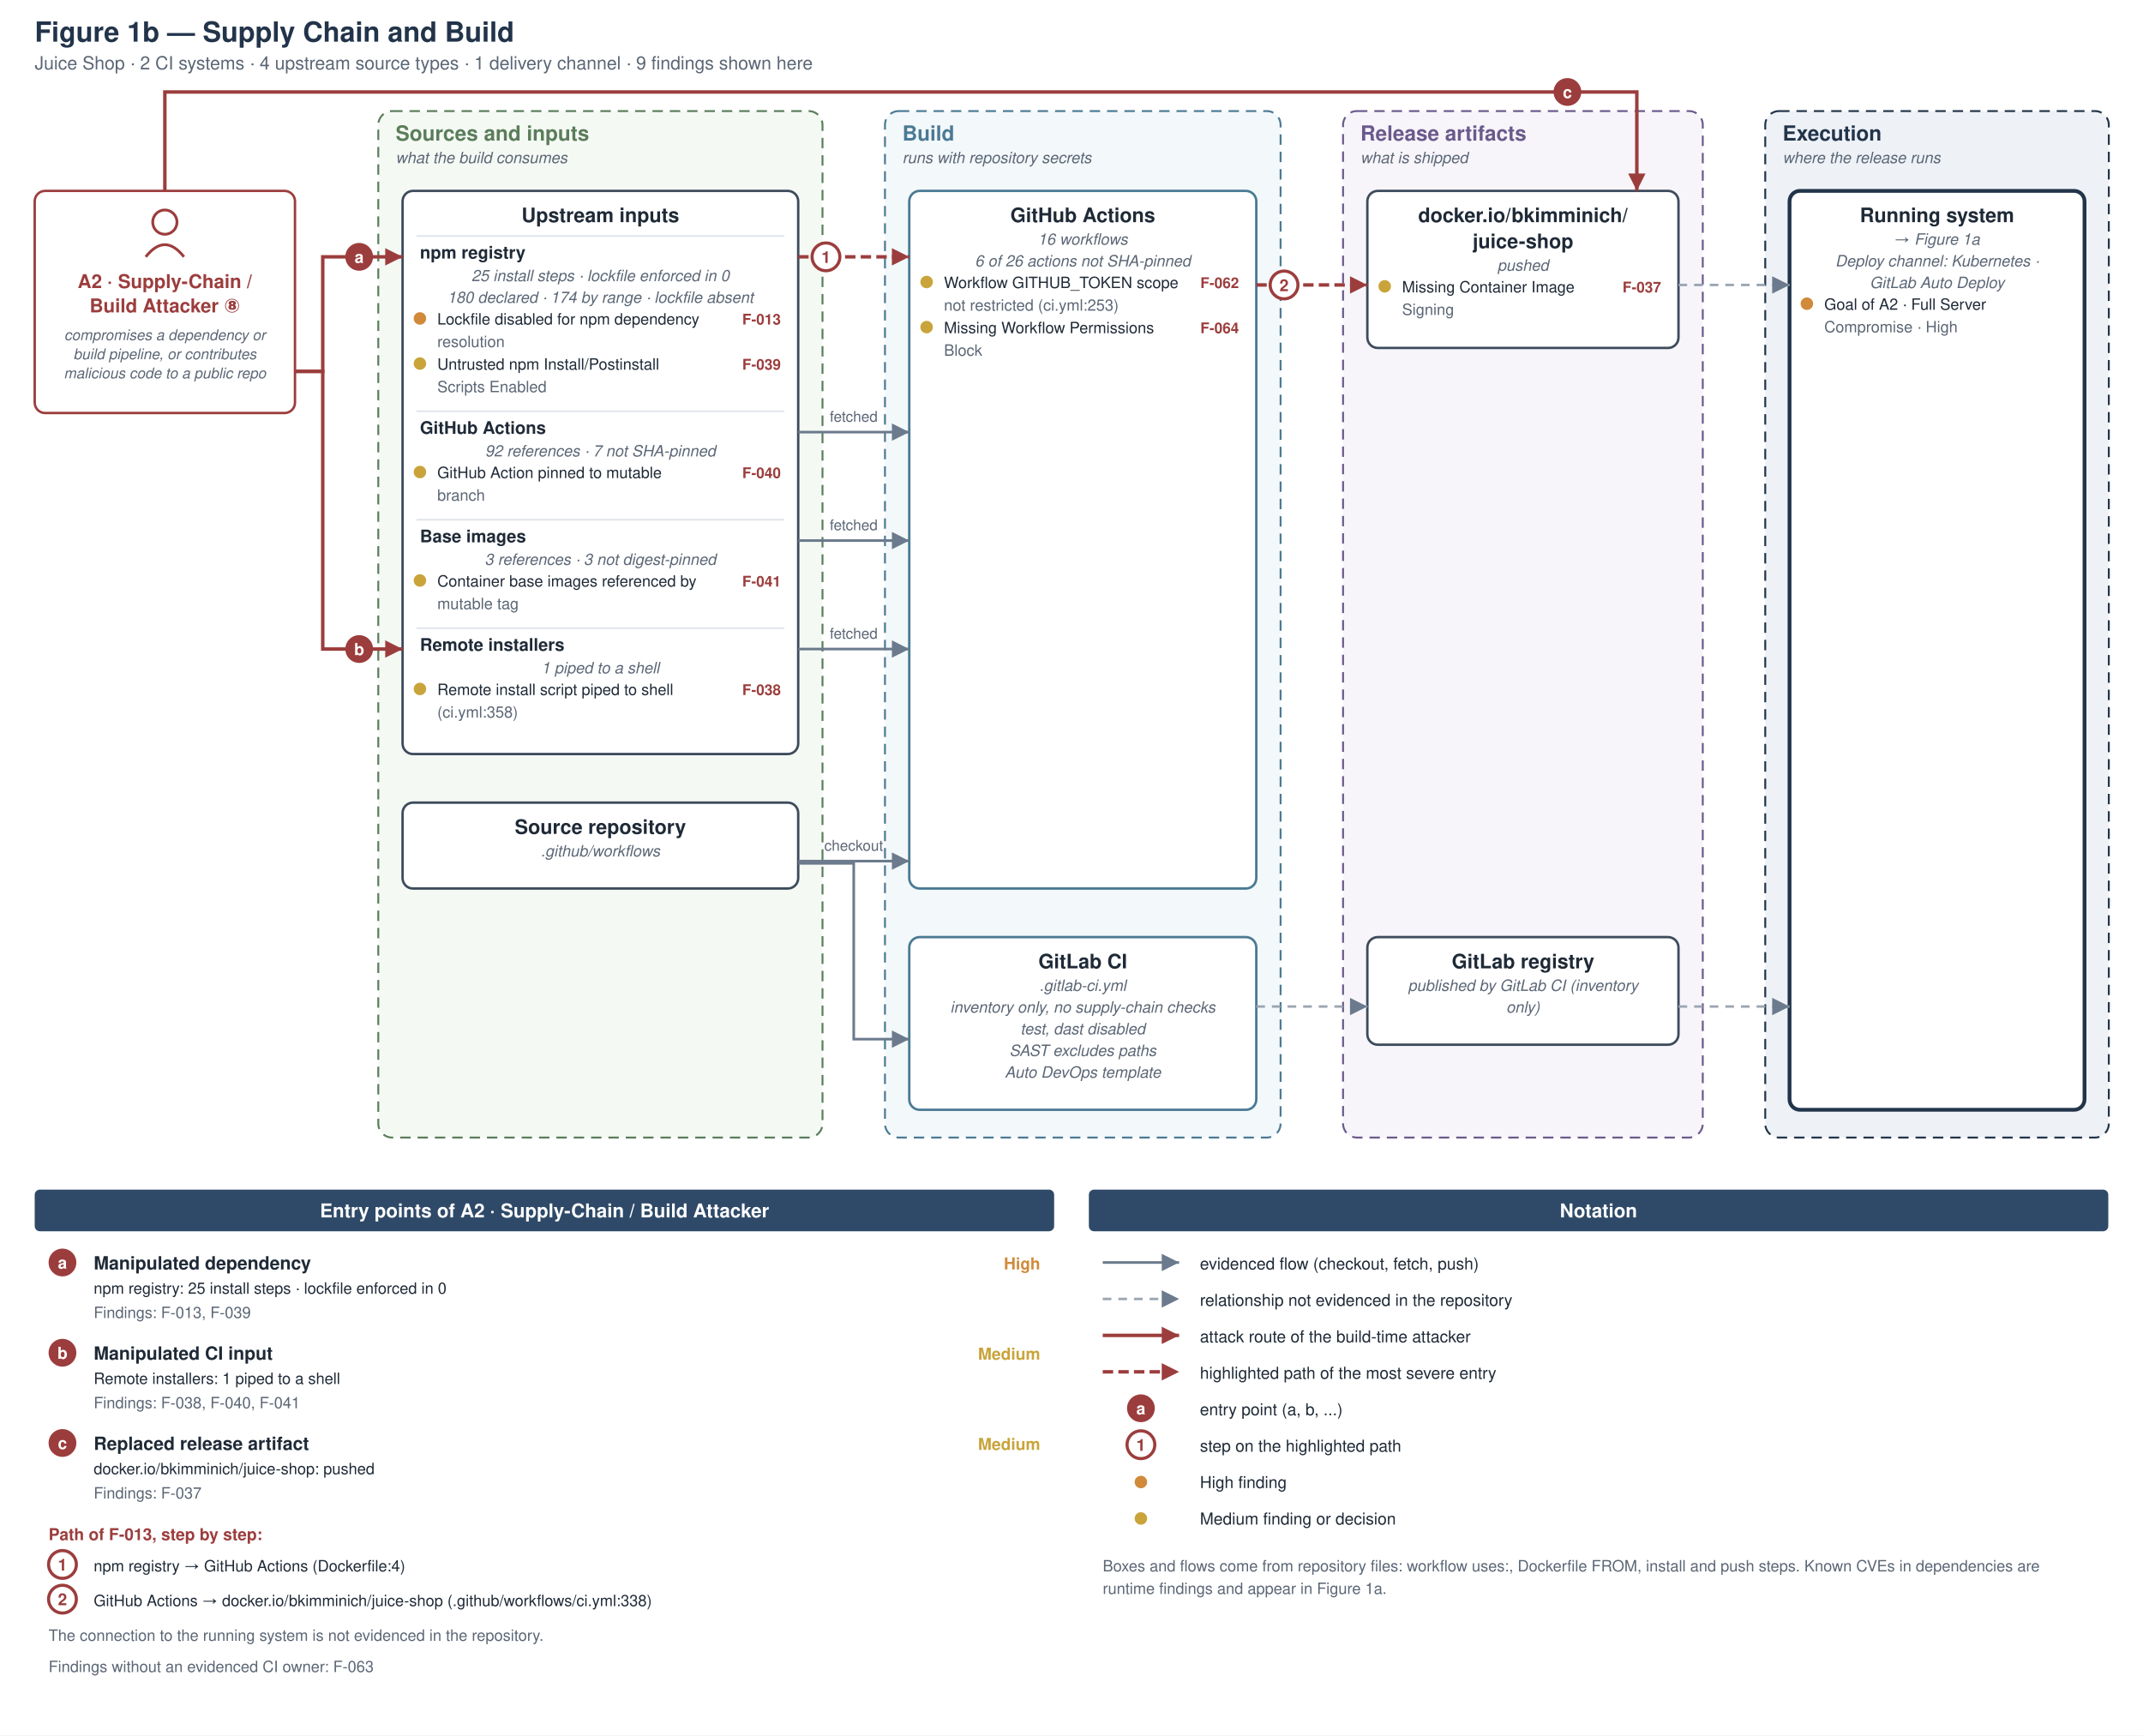
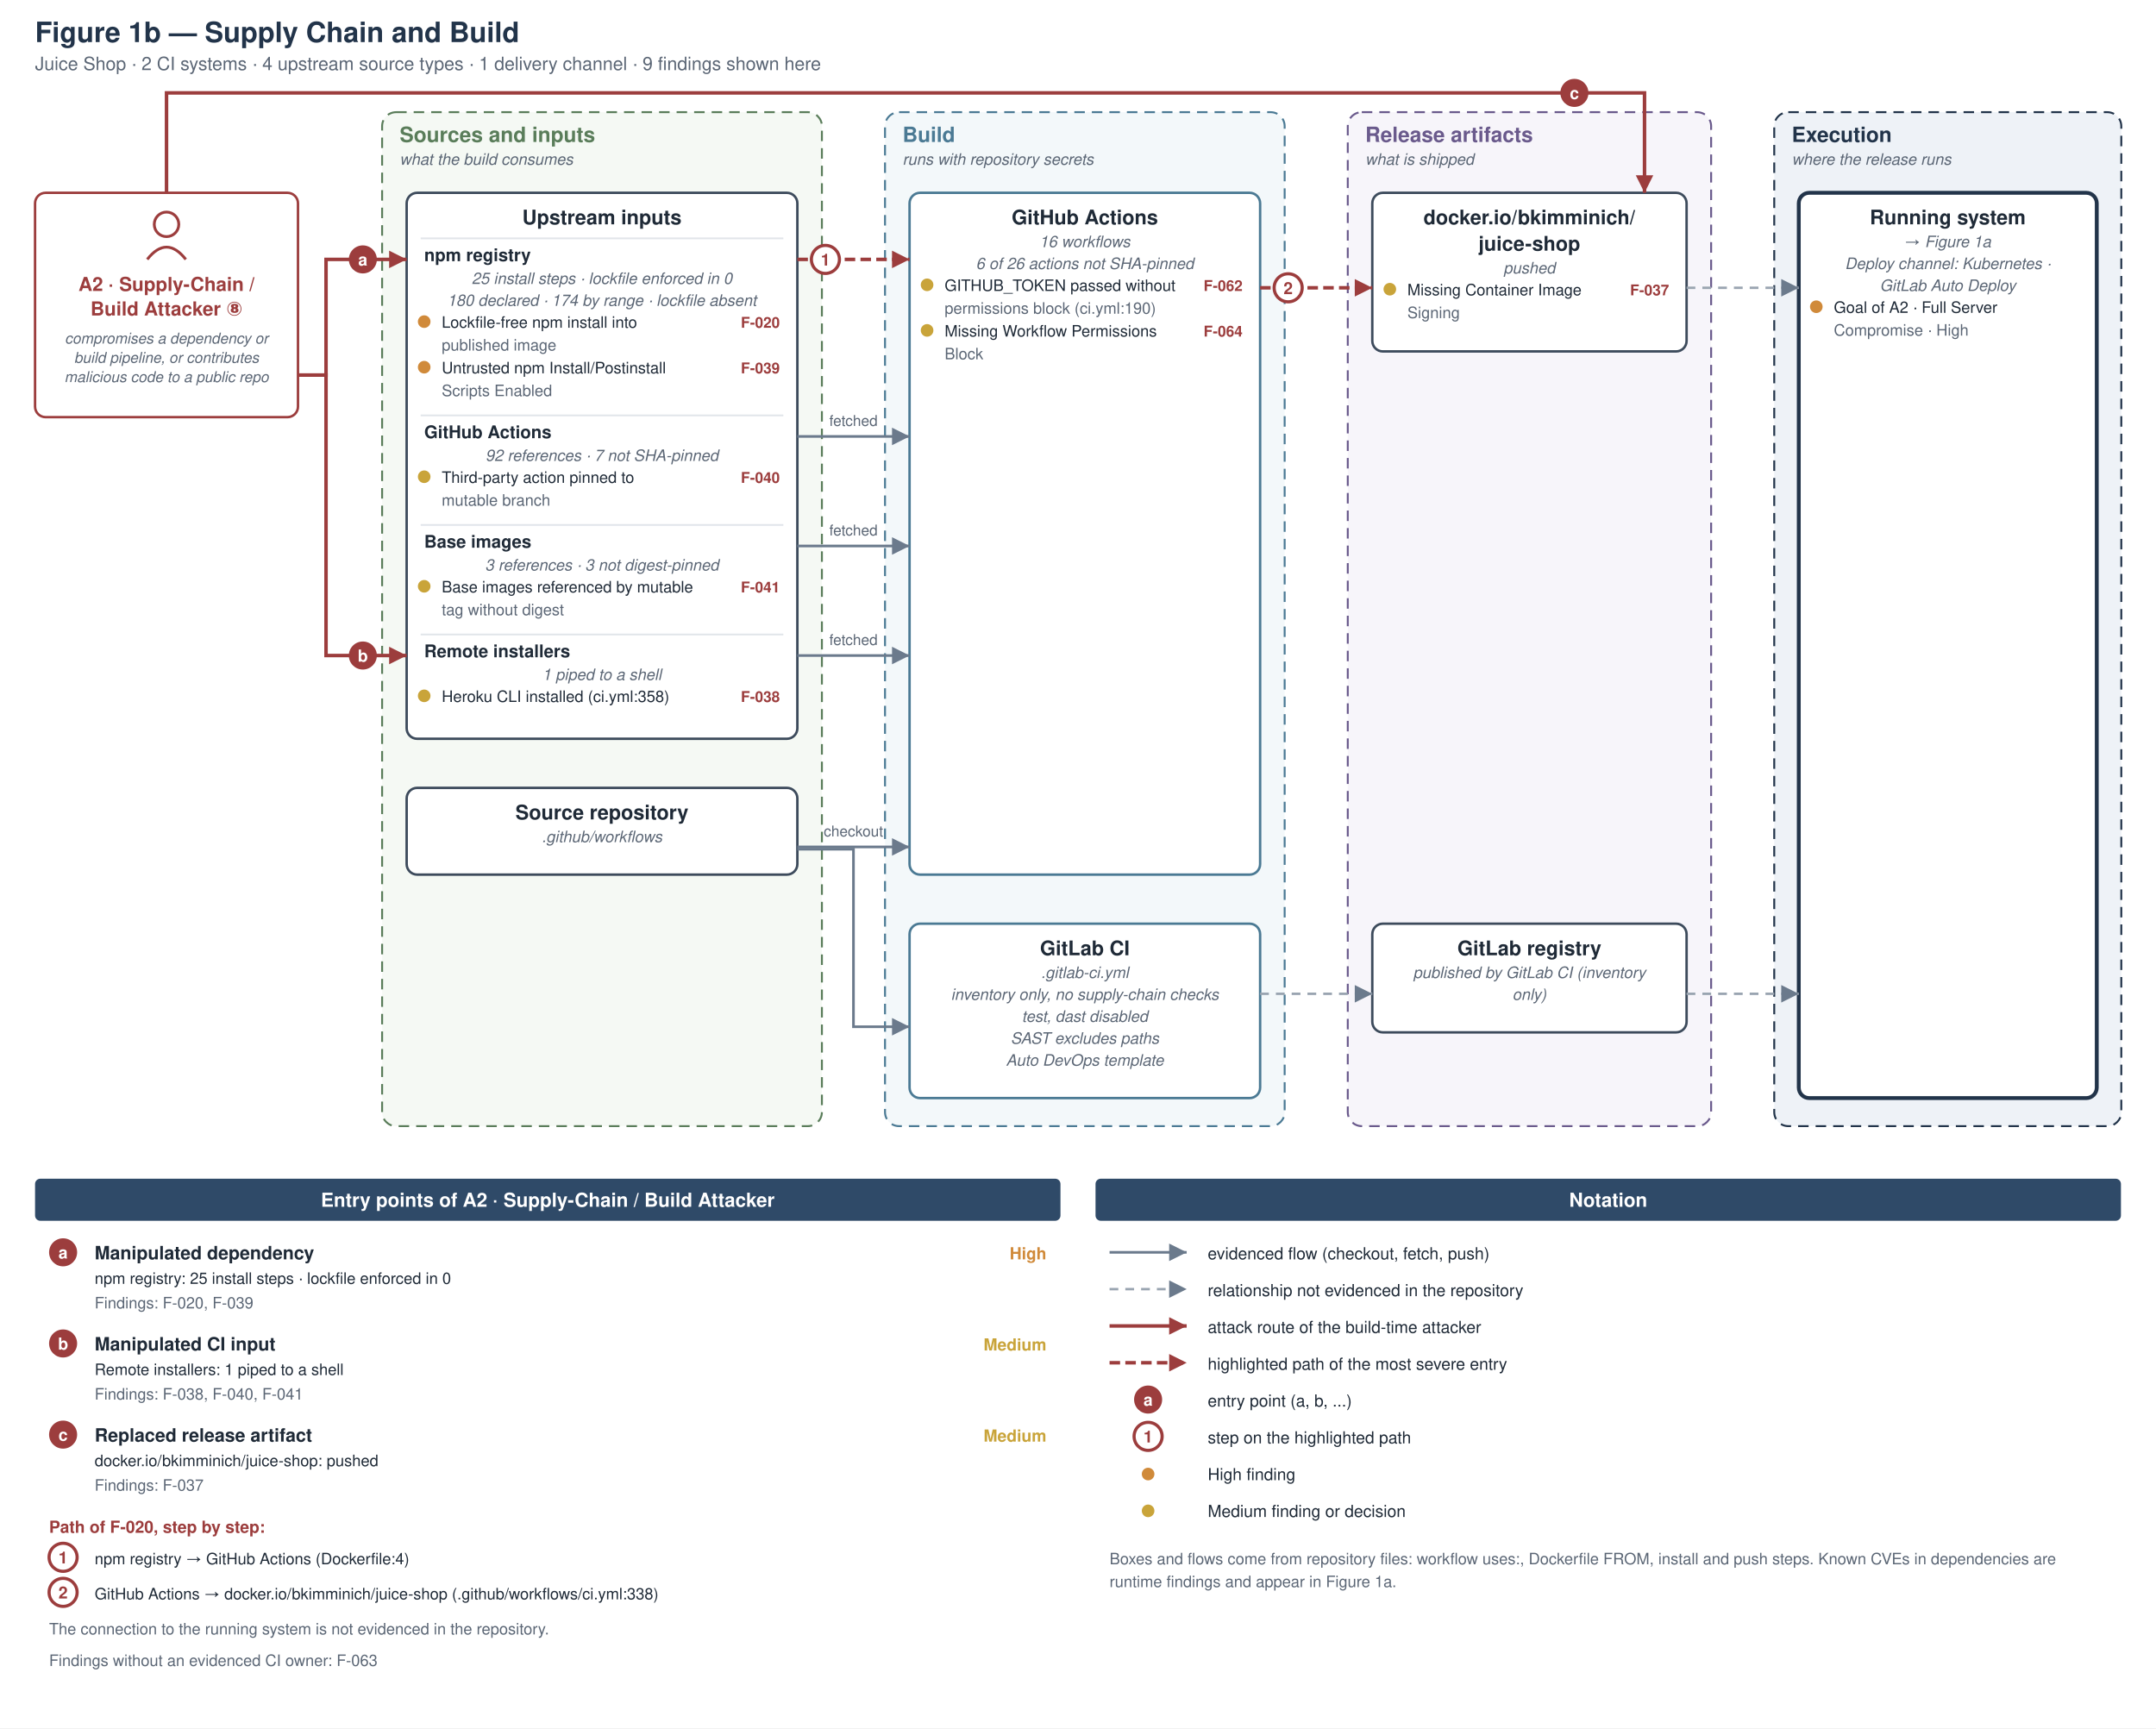
- <svg xmlns="http://www.w3.org/2000/svg" width="1235" height="1000" viewBox="0 0 1235 1000" font-family="Helvetica, Arial, sans-serif">
-   <rect width="1235" height="1000" fill="#ffffff" />
+ <svg xmlns="http://www.w3.org/2000/svg" width="1230" height="986" viewBox="0 0 1230 986" font-family="Helvetica, Arial, sans-serif">
+   <rect width="1230" height="986" fill="#ffffff" />
  <defs>
    <marker id="m-flow" viewBox="0 0 10 10" refX="10" refY="5" markerWidth="10" markerHeight="10" markerUnits="userSpaceOnUse" orient="auto">
      <path d="M0 0 L10 5 L0 10 z" fill="#6b7a8c" />
    </marker>
    <marker id="m-attack" viewBox="0 0 10 10" refX="10" refY="5" markerWidth="10" markerHeight="10" markerUnits="userSpaceOnUse" orient="auto">
      <path d="M0 0 L10 5 L0 10 z" fill="#9c3d3d" />
    </marker>
  </defs>
  <text x="20.0" y="24.0" font-size="16" font-weight="bold" fill="#22344a" text-anchor="start">Figure 1b — Supply Chain and Build</text>
  <text x="20.0" y="40.0" font-size="10.5" font-weight="normal" fill="#5b6675" text-anchor="start">Juice Shop · 2 CI systems · 4 upstream source types · 1 delivery channel · 9 findings shown here</text>
-   <rect x="218.0" y="64.0" width="256.0" height="591.5" rx="8" fill="#f5f9f4" stroke="#5a7d5a" stroke-width="1.1" stroke-dasharray="6 4" />
+   <rect x="218.0" y="64.0" width="250.9" height="578.5" rx="8" fill="#f5f9f4" stroke="#5a7d5a" stroke-width="1.1" stroke-dasharray="6 4" />
  <text x="228.0" y="81.0" font-size="12" font-weight="bold" fill="#5a7d5a" text-anchor="start">Sources and inputs</text>
  <text x="228.0" y="94.0" font-size="9" font-weight="normal" fill="#5b6675" text-anchor="start" font-style="italic">what the build consumes</text>
-   <rect x="510.0" y="64.0" width="228.0" height="591.5" rx="8" fill="#f3f8fa" stroke="#4b7a94" stroke-width="1.1" stroke-dasharray="6 4" />
-   <text x="520.0" y="81.0" font-size="12" font-weight="bold" fill="#4b7a94" text-anchor="start">Build</text>
-   <text x="520.0" y="94.0" font-size="9" font-weight="normal" fill="#5b6675" text-anchor="start" font-style="italic">runs with repository secrets</text>
-   <rect x="774.0" y="64.0" width="207.3" height="591.5" rx="8" fill="#f7f5fa" stroke="#6a5a8c" stroke-width="1.1" stroke-dasharray="6 4" />
-   <text x="784.0" y="81.0" font-size="12" font-weight="bold" fill="#6a5a8c" text-anchor="start">Release artifacts</text>
-   <text x="784.0" y="94.0" font-size="9" font-weight="normal" fill="#5b6675" text-anchor="start" font-style="italic">what is shipped</text>
-   <rect x="1017.3" y="64.0" width="198.0" height="591.5" rx="8" fill="#eef2f7" stroke="#22344a" stroke-width="1.1" stroke-dasharray="6 4" />
-   <text x="1027.3" y="81.0" font-size="12" font-weight="bold" fill="#22344a" text-anchor="start">Execution</text>
-   <text x="1027.3" y="94.0" font-size="9" font-weight="normal" fill="#5b6675" text-anchor="start" font-style="italic">where the release runs</text>
-   <rect x="232.0" y="110.0" width="228.0" height="324.5" rx="6" fill="#ffffff" stroke="#3d4b5c" stroke-width="1.4" />
-   <text x="346.0" y="128.0" font-size="11.5" font-weight="bold" fill="#1f2a37" text-anchor="middle">Upstream inputs</text>
-   <line x1="240.0" y1="136.0" x2="452.0" y2="136.0" stroke="#e1e5ea" />
+   <rect x="504.9" y="64.0" width="228.0" height="578.5" rx="8" fill="#f3f8fa" stroke="#4b7a94" stroke-width="1.1" stroke-dasharray="6 4" />
+   <text x="514.9" y="81.0" font-size="12" font-weight="bold" fill="#4b7a94" text-anchor="start">Build</text>
+   <text x="514.9" y="94.0" font-size="9" font-weight="normal" fill="#5b6675" text-anchor="start" font-style="italic">runs with repository secrets</text>
+   <rect x="768.9" y="64.0" width="207.3" height="578.5" rx="8" fill="#f7f5fa" stroke="#6a5a8c" stroke-width="1.1" stroke-dasharray="6 4" />
+   <text x="778.9" y="81.0" font-size="12" font-weight="bold" fill="#6a5a8c" text-anchor="start">Release artifacts</text>
+   <text x="778.9" y="94.0" font-size="9" font-weight="normal" fill="#5b6675" text-anchor="start" font-style="italic">what is shipped</text>
+   <rect x="1012.2" y="64.0" width="198.0" height="578.5" rx="8" fill="#eef2f7" stroke="#22344a" stroke-width="1.1" stroke-dasharray="6 4" />
+   <text x="1022.2" y="81.0" font-size="12" font-weight="bold" fill="#22344a" text-anchor="start">Execution</text>
+   <text x="1022.2" y="94.0" font-size="9" font-weight="normal" fill="#5b6675" text-anchor="start" font-style="italic">where the release runs</text>
+   <rect x="232.0" y="110.0" width="222.9" height="311.5" rx="6" fill="#ffffff" stroke="#3d4b5c" stroke-width="1.4" />
+   <text x="343.4" y="128.0" font-size="11.5" font-weight="bold" fill="#1f2a37" text-anchor="middle">Upstream inputs</text>
+   <line x1="240.0" y1="136.0" x2="446.9" y2="136.0" stroke="#e1e5ea" />
  <text x="242.0" y="149.0" font-size="10" font-weight="bold" fill="#1f2a37" text-anchor="start">npm registry</text>
-   <text x="346.0" y="162.0" font-size="9" font-weight="normal" fill="#5b6675" text-anchor="middle" font-style="italic">25 install steps · lockfile enforced in 0</text>
-   <text x="346.0" y="174.5" font-size="9" font-weight="normal" fill="#5b6675" text-anchor="middle" font-style="italic">180 declared · 174 by range · lockfile absent</text>
+   <text x="343.4" y="162.0" font-size="9" font-weight="normal" fill="#5b6675" text-anchor="middle" font-style="italic">25 install steps · lockfile enforced in 0</text>
+   <text x="343.4" y="174.5" font-size="9" font-weight="normal" fill="#5b6675" text-anchor="middle" font-style="italic">180 declared · 174 by range · lockfile absent</text>
  <circle cx="242.0" cy="183.5" r="3.6" fill="#d08a3a" />
-   <text x="252.0" y="187.0" font-size="9" font-weight="normal" fill="#1f2a37" text-anchor="start">Lockfile disabled for npm dependency</text>
-   <text x="450.0" y="187.0" font-size="8.5" font-weight="bold" fill="#9c3d3d" text-anchor="end">F-013</text>
-   <text x="252.0" y="200.0" font-size="9" font-weight="normal" fill="#5b6675" text-anchor="start">resolution</text>
-   <circle cx="242.0" cy="209.5" r="3.6" fill="#c9a43a" />
+   <text x="252.0" y="187.0" font-size="9" font-weight="normal" fill="#1f2a37" text-anchor="start">Lockfile-free npm install into</text>
+   <text x="444.9" y="187.0" font-size="8.5" font-weight="bold" fill="#9c3d3d" text-anchor="end">F-020</text>
+   <text x="252.0" y="200.0" font-size="9" font-weight="normal" fill="#5b6675" text-anchor="start">published image</text>
+   <circle cx="242.0" cy="209.5" r="3.6" fill="#d08a3a" />
  <text x="252.0" y="213.0" font-size="9" font-weight="normal" fill="#1f2a37" text-anchor="start">Untrusted npm Install/Postinstall</text>
-   <text x="450.0" y="213.0" font-size="8.5" font-weight="bold" fill="#9c3d3d" text-anchor="end">F-039</text>
+   <text x="444.9" y="213.0" font-size="8.5" font-weight="bold" fill="#9c3d3d" text-anchor="end">F-039</text>
  <text x="252.0" y="226.0" font-size="9" font-weight="normal" fill="#5b6675" text-anchor="start">Scripts Enabled</text>
-   <line x1="240.0" y1="237.0" x2="452.0" y2="237.0" stroke="#e1e5ea" />
+   <line x1="240.0" y1="237.0" x2="446.9" y2="237.0" stroke="#e1e5ea" />
  <text x="242.0" y="250.0" font-size="10" font-weight="bold" fill="#1f2a37" text-anchor="start">GitHub Actions</text>
-   <text x="346.0" y="263.0" font-size="9" font-weight="normal" fill="#5b6675" text-anchor="middle" font-style="italic">92 references · 7 not SHA-pinned</text>
+   <text x="343.4" y="263.0" font-size="9" font-weight="normal" fill="#5b6675" text-anchor="middle" font-style="italic">92 references · 7 not SHA-pinned</text>
  <circle cx="242.0" cy="272.0" r="3.6" fill="#c9a43a" />
-   <text x="252.0" y="275.5" font-size="9" font-weight="normal" fill="#1f2a37" text-anchor="start">GitHub Action pinned to mutable</text>
-   <text x="450.0" y="275.5" font-size="8.5" font-weight="bold" fill="#9c3d3d" text-anchor="end">F-040</text>
-   <text x="252.0" y="288.5" font-size="9" font-weight="normal" fill="#5b6675" text-anchor="start">branch</text>
-   <line x1="240.0" y1="299.5" x2="452.0" y2="299.5" stroke="#e1e5ea" />
+   <text x="252.0" y="275.5" font-size="9" font-weight="normal" fill="#1f2a37" text-anchor="start">Third-party action pinned to</text>
+   <text x="444.9" y="275.5" font-size="8.5" font-weight="bold" fill="#9c3d3d" text-anchor="end">F-040</text>
+   <text x="252.0" y="288.5" font-size="9" font-weight="normal" fill="#5b6675" text-anchor="start">mutable branch</text>
+   <line x1="240.0" y1="299.5" x2="446.9" y2="299.5" stroke="#e1e5ea" />
  <text x="242.0" y="312.5" font-size="10" font-weight="bold" fill="#1f2a37" text-anchor="start">Base images</text>
-   <text x="346.0" y="325.5" font-size="9" font-weight="normal" fill="#5b6675" text-anchor="middle" font-style="italic">3 references · 3 not digest-pinned</text>
+   <text x="343.4" y="325.5" font-size="9" font-weight="normal" fill="#5b6675" text-anchor="middle" font-style="italic">3 references · 3 not digest-pinned</text>
  <circle cx="242.0" cy="334.5" r="3.6" fill="#c9a43a" />
-   <text x="252.0" y="338.0" font-size="9" font-weight="normal" fill="#1f2a37" text-anchor="start">Container base images referenced by</text>
-   <text x="450.0" y="338.0" font-size="8.5" font-weight="bold" fill="#9c3d3d" text-anchor="end">F-041</text>
-   <text x="252.0" y="351.0" font-size="9" font-weight="normal" fill="#5b6675" text-anchor="start">mutable tag</text>
-   <line x1="240.0" y1="362.0" x2="452.0" y2="362.0" stroke="#e1e5ea" />
+   <text x="252.0" y="338.0" font-size="9" font-weight="normal" fill="#1f2a37" text-anchor="start">Base images referenced by mutable</text>
+   <text x="444.9" y="338.0" font-size="8.5" font-weight="bold" fill="#9c3d3d" text-anchor="end">F-041</text>
+   <text x="252.0" y="351.0" font-size="9" font-weight="normal" fill="#5b6675" text-anchor="start">tag without digest</text>
+   <line x1="240.0" y1="362.0" x2="446.9" y2="362.0" stroke="#e1e5ea" />
  <text x="242.0" y="375.0" font-size="10" font-weight="bold" fill="#1f2a37" text-anchor="start">Remote installers</text>
-   <text x="346.0" y="388.0" font-size="9" font-weight="normal" fill="#5b6675" text-anchor="middle" font-style="italic">1 piped to a shell</text>
+   <text x="343.4" y="388.0" font-size="9" font-weight="normal" fill="#5b6675" text-anchor="middle" font-style="italic">1 piped to a shell</text>
  <circle cx="242.0" cy="397.0" r="3.6" fill="#c9a43a" />
-   <text x="252.0" y="400.5" font-size="9" font-weight="normal" fill="#1f2a37" text-anchor="start">Remote install script piped to shell</text>
-   <text x="450.0" y="400.5" font-size="8.5" font-weight="bold" fill="#9c3d3d" text-anchor="end">F-038</text>
-   <text x="252.0" y="413.5" font-size="9" font-weight="normal" fill="#5b6675" text-anchor="start">(ci.yml:358)</text>
-   <rect x="232.0" y="462.5" width="228.0" height="49.5" rx="6" fill="#ffffff" stroke="#3d4b5c" stroke-width="1.4" />
-   <text x="346.0" y="480.5" font-size="11.5" font-weight="bold" fill="#1f2a37" text-anchor="middle">Source repository</text>
-   <text x="346.0" y="493.5" font-size="9" font-weight="normal" fill="#5b6675" text-anchor="middle" font-style="italic">.github/workflows</text>
-   <rect x="524.0" y="110.0" width="200.0" height="402.0" rx="6" fill="#ffffff" stroke="#4b7a94" stroke-width="1.4" />
-   <text x="624.0" y="128.0" font-size="11.5" font-weight="bold" fill="#1f2a37" text-anchor="middle">GitHub Actions</text>
-   <text x="624.0" y="141.0" font-size="9" font-weight="normal" fill="#5b6675" text-anchor="middle" font-style="italic">16 workflows</text>
-   <text x="624.0" y="153.5" font-size="9" font-weight="normal" fill="#5b6675" text-anchor="middle" font-style="italic">6 of 26 actions not SHA-pinned</text>
-   <circle cx="534.0" cy="162.5" r="3.6" fill="#c9a43a" />
-   <text x="544.0" y="166.0" font-size="9" font-weight="normal" fill="#1f2a37" text-anchor="start">Workflow GITHUB_TOKEN scope</text>
-   <text x="714.0" y="166.0" font-size="8.5" font-weight="bold" fill="#9c3d3d" text-anchor="end">F-062</text>
-   <text x="544.0" y="179.0" font-size="9" font-weight="normal" fill="#5b6675" text-anchor="start">not restricted (ci.yml:253)</text>
-   <circle cx="534.0" cy="188.5" r="3.6" fill="#c9a43a" />
-   <text x="544.0" y="192.0" font-size="9" font-weight="normal" fill="#1f2a37" text-anchor="start">Missing Workflow Permissions</text>
-   <text x="714.0" y="192.0" font-size="8.5" font-weight="bold" fill="#9c3d3d" text-anchor="end">F-064</text>
-   <text x="544.0" y="205.0" font-size="9" font-weight="normal" fill="#5b6675" text-anchor="start">Block</text>
-   <rect x="524.0" y="540.0" width="200.0" height="99.5" rx="6" fill="#ffffff" stroke="#4b7a94" stroke-width="1.4" />
-   <text x="624.0" y="558.0" font-size="11.5" font-weight="bold" fill="#1f2a37" text-anchor="middle">GitLab CI</text>
-   <text x="624.0" y="571.0" font-size="9" font-weight="normal" fill="#5b6675" text-anchor="middle" font-style="italic">.gitlab-ci.yml</text>
-   <text x="624.0" y="583.5" font-size="9" font-weight="normal" fill="#5b6675" text-anchor="middle" font-style="italic">inventory only, no supply-chain checks</text>
-   <text x="624.0" y="596.0" font-size="9" font-weight="normal" fill="#5b6675" text-anchor="middle" font-style="italic">test, dast disabled</text>
-   <text x="624.0" y="608.5" font-size="9" font-weight="normal" fill="#5b6675" text-anchor="middle" font-style="italic">SAST excludes paths</text>
-   <text x="624.0" y="621.0" font-size="9" font-weight="normal" fill="#5b6675" text-anchor="middle" font-style="italic">Auto DevOps template</text>
-   <rect x="788.0" y="110.0" width="179.3" height="90.5" rx="6" fill="#ffffff" stroke="#3d4b5c" stroke-width="1.4" />
-   <text x="877.7" y="128.0" font-size="11.5" font-weight="bold" fill="#1f2a37" text-anchor="middle">docker.io/bkimminich/</text>
-   <text x="877.7" y="143.0" font-size="11.5" font-weight="bold" fill="#1f2a37" text-anchor="middle">juice-shop</text>
-   <text x="877.7" y="156.0" font-size="9" font-weight="normal" fill="#5b6675" text-anchor="middle" font-style="italic">pushed</text>
-   <circle cx="798.0" cy="165.0" r="3.6" fill="#c9a43a" />
-   <text x="808.0" y="168.5" font-size="9" font-weight="normal" fill="#1f2a37" text-anchor="start">Missing Container Image</text>
-   <text x="957.3" y="168.5" font-size="8.5" font-weight="bold" fill="#9c3d3d" text-anchor="end">F-037</text>
-   <text x="808.0" y="181.5" font-size="9" font-weight="normal" fill="#5b6675" text-anchor="start">Signing</text>
-   <rect x="788.0" y="540.0" width="179.3" height="62.0" rx="6" fill="#ffffff" stroke="#3d4b5c" stroke-width="1.4" />
-   <text x="877.7" y="558.0" font-size="11.5" font-weight="bold" fill="#1f2a37" text-anchor="middle">GitLab registry</text>
-   <text x="877.7" y="571.0" font-size="9" font-weight="normal" fill="#5b6675" text-anchor="middle" font-style="italic">published by GitLab CI (inventory</text>
-   <text x="877.7" y="583.5" font-size="9" font-weight="normal" fill="#5b6675" text-anchor="middle" font-style="italic">only)</text>
-   <rect x="1031.3" y="110.0" width="170.0" height="529.5" rx="6" fill="#ffffff" stroke="#22344a" stroke-width="2.2" />
-   <text x="1116.3" y="128.0" font-size="11.5" font-weight="bold" fill="#1f2a37" text-anchor="middle">Running system</text>
-   <text x="1116.3" y="141.0" font-size="9" font-weight="normal" fill="#5b6675" text-anchor="middle" font-style="italic">→ Figure 1a</text>
-   <text x="1116.3" y="153.5" font-size="9" font-weight="normal" fill="#5b6675" text-anchor="middle" font-style="italic">Deploy channel: Kubernetes ·</text>
-   <text x="1116.3" y="166.0" font-size="9" font-weight="normal" fill="#5b6675" text-anchor="middle" font-style="italic">GitLab Auto Deploy</text>
-   <circle cx="1041.3" cy="175.0" r="3.6" fill="#d08a3a" />
-   <text x="1051.3" y="178.5" font-size="9" font-weight="normal" fill="#1f2a37" text-anchor="start">Goal of A2 · Full Server</text>
-   <text x="1051.3" y="191.5" font-size="9" font-weight="normal" fill="#5b6675" text-anchor="start">Compromise · High</text>
+   <text x="252.0" y="400.5" font-size="9" font-weight="normal" fill="#1f2a37" text-anchor="start">Heroku CLI installed (ci.yml:358)</text>
+   <text x="444.9" y="400.5" font-size="8.5" font-weight="bold" fill="#9c3d3d" text-anchor="end">F-038</text>
+   <rect x="232.0" y="449.5" width="222.9" height="49.5" rx="6" fill="#ffffff" stroke="#3d4b5c" stroke-width="1.4" />
+   <text x="343.4" y="467.5" font-size="11.5" font-weight="bold" fill="#1f2a37" text-anchor="middle">Source repository</text>
+   <text x="343.4" y="480.5" font-size="9" font-weight="normal" fill="#5b6675" text-anchor="middle" font-style="italic">.github/workflows</text>
+   <rect x="518.9" y="110.0" width="200.0" height="389.0" rx="6" fill="#ffffff" stroke="#4b7a94" stroke-width="1.4" />
+   <text x="618.9" y="128.0" font-size="11.5" font-weight="bold" fill="#1f2a37" text-anchor="middle">GitHub Actions</text>
+   <text x="618.9" y="141.0" font-size="9" font-weight="normal" fill="#5b6675" text-anchor="middle" font-style="italic">16 workflows</text>
+   <text x="618.9" y="153.5" font-size="9" font-weight="normal" fill="#5b6675" text-anchor="middle" font-style="italic">6 of 26 actions not SHA-pinned</text>
+   <circle cx="528.9" cy="162.5" r="3.6" fill="#c9a43a" />
+   <text x="538.9" y="166.0" font-size="9" font-weight="normal" fill="#1f2a37" text-anchor="start">GITHUB_TOKEN passed without</text>
+   <text x="708.9" y="166.0" font-size="8.5" font-weight="bold" fill="#9c3d3d" text-anchor="end">F-062</text>
+   <text x="538.9" y="179.0" font-size="9" font-weight="normal" fill="#5b6675" text-anchor="start">permissions block (ci.yml:190)</text>
+   <circle cx="528.9" cy="188.5" r="3.6" fill="#c9a43a" />
+   <text x="538.9" y="192.0" font-size="9" font-weight="normal" fill="#1f2a37" text-anchor="start">Missing Workflow Permissions</text>
+   <text x="708.9" y="192.0" font-size="8.5" font-weight="bold" fill="#9c3d3d" text-anchor="end">F-064</text>
+   <text x="538.9" y="205.0" font-size="9" font-weight="normal" fill="#5b6675" text-anchor="start">Block</text>
+   <rect x="518.9" y="527.0" width="200.0" height="99.5" rx="6" fill="#ffffff" stroke="#4b7a94" stroke-width="1.4" />
+   <text x="618.9" y="545.0" font-size="11.5" font-weight="bold" fill="#1f2a37" text-anchor="middle">GitLab CI</text>
+   <text x="618.9" y="558.0" font-size="9" font-weight="normal" fill="#5b6675" text-anchor="middle" font-style="italic">.gitlab-ci.yml</text>
+   <text x="618.9" y="570.5" font-size="9" font-weight="normal" fill="#5b6675" text-anchor="middle" font-style="italic">inventory only, no supply-chain checks</text>
+   <text x="618.9" y="583.0" font-size="9" font-weight="normal" fill="#5b6675" text-anchor="middle" font-style="italic">test, dast disabled</text>
+   <text x="618.9" y="595.5" font-size="9" font-weight="normal" fill="#5b6675" text-anchor="middle" font-style="italic">SAST excludes paths</text>
+   <text x="618.9" y="608.0" font-size="9" font-weight="normal" fill="#5b6675" text-anchor="middle" font-style="italic">Auto DevOps template</text>
+   <rect x="782.9" y="110.0" width="179.3" height="90.5" rx="6" fill="#ffffff" stroke="#3d4b5c" stroke-width="1.4" />
+   <text x="872.5" y="128.0" font-size="11.5" font-weight="bold" fill="#1f2a37" text-anchor="middle">docker.io/bkimminich/</text>
+   <text x="872.5" y="143.0" font-size="11.5" font-weight="bold" fill="#1f2a37" text-anchor="middle">juice-shop</text>
+   <text x="872.5" y="156.0" font-size="9" font-weight="normal" fill="#5b6675" text-anchor="middle" font-style="italic">pushed</text>
+   <circle cx="792.9" cy="165.0" r="3.6" fill="#c9a43a" />
+   <text x="802.9" y="168.5" font-size="9" font-weight="normal" fill="#1f2a37" text-anchor="start">Missing Container Image</text>
+   <text x="952.2" y="168.5" font-size="8.5" font-weight="bold" fill="#9c3d3d" text-anchor="end">F-037</text>
+   <text x="802.9" y="181.5" font-size="9" font-weight="normal" fill="#5b6675" text-anchor="start">Signing</text>
+   <rect x="782.9" y="527.0" width="179.3" height="62.0" rx="6" fill="#ffffff" stroke="#3d4b5c" stroke-width="1.4" />
+   <text x="872.5" y="545.0" font-size="11.5" font-weight="bold" fill="#1f2a37" text-anchor="middle">GitLab registry</text>
+   <text x="872.5" y="558.0" font-size="9" font-weight="normal" fill="#5b6675" text-anchor="middle" font-style="italic">published by GitLab CI (inventory</text>
+   <text x="872.5" y="570.5" font-size="9" font-weight="normal" fill="#5b6675" text-anchor="middle" font-style="italic">only)</text>
+   <rect x="1026.2" y="110.0" width="170.0" height="516.5" rx="6" fill="#ffffff" stroke="#22344a" stroke-width="2.2" />
+   <text x="1111.2" y="128.0" font-size="11.5" font-weight="bold" fill="#1f2a37" text-anchor="middle">Running system</text>
+   <text x="1111.2" y="141.0" font-size="9" font-weight="normal" fill="#5b6675" text-anchor="middle" font-style="italic">→ Figure 1a</text>
+   <text x="1111.2" y="153.5" font-size="9" font-weight="normal" fill="#5b6675" text-anchor="middle" font-style="italic">Deploy channel: Kubernetes ·</text>
+   <text x="1111.2" y="166.0" font-size="9" font-weight="normal" fill="#5b6675" text-anchor="middle" font-style="italic">GitLab Auto Deploy</text>
+   <circle cx="1036.2" cy="175.0" r="3.6" fill="#d08a3a" />
+   <text x="1046.2" y="178.5" font-size="9" font-weight="normal" fill="#1f2a37" text-anchor="start">Goal of A2 · Full Server</text>
+   <text x="1046.2" y="191.5" font-size="9" font-weight="normal" fill="#5b6675" text-anchor="start">Compromise · High</text>
  <rect x="20.0" y="110.0" width="150.0" height="128.0" rx="6" fill="#ffffff" stroke="#9c3d3d" stroke-width="1.4" />
  <circle cx="95.0" cy="128.0" r="7" fill="none" stroke="#9c3d3d" stroke-width="1.6" />
  <path d="M84.0 148.0 q11 -14 22 0" fill="none" stroke="#9c3d3d" stroke-width="1.6" />
  <text x="95.0" y="166.0" font-size="11" font-weight="bold" fill="#9c3d3d" text-anchor="middle">A2 · Supply-Chain /</text>
  <text x="95.0" y="180.0" font-size="11" font-weight="bold" fill="#9c3d3d" text-anchor="middle">Build Attacker ⑧</text>
  <text x="95.0" y="196.0" font-size="8.5" font-weight="normal" fill="#5b6675" text-anchor="middle" font-style="italic">compromises a dependency or</text>
  <text x="95.0" y="207.0" font-size="8.5" font-weight="normal" fill="#5b6675" text-anchor="middle" font-style="italic">build pipeline, or contributes</text>
  <text x="95.0" y="218.0" font-size="8.5" font-weight="normal" fill="#5b6675" text-anchor="middle" font-style="italic">malicious code to a public repo</text>
-   <path d="M460.0 148.0 L524.0 148.0" fill="none" stroke="#9c3d3d" stroke-width="2" stroke-dasharray="6 3" marker-end="url(#m-attack)" />
-   <circle cx="476.0" cy="148.0" r="8" fill="#ffffff" stroke="#9c3d3d" stroke-width="1.8" />
-   <text x="476.0" y="151.5" font-size="9.5" font-weight="bold" fill="#9c3d3d" text-anchor="middle">1</text>
-   <path d="M460.0 249.0 L524.0 249.0" fill="none" stroke="#6b7a8c" stroke-width="1.5" marker-end="url(#m-flow)" />
-   <text x="492.0" y="243.0" font-size="8.5" font-weight="normal" fill="#5b6675" text-anchor="middle">fetched</text>
-   <path d="M460.0 311.5 L524.0 311.5" fill="none" stroke="#6b7a8c" stroke-width="1.5" marker-end="url(#m-flow)" />
-   <text x="492.0" y="305.5" font-size="8.5" font-weight="normal" fill="#5b6675" text-anchor="middle">fetched</text>
-   <path d="M460.0 374.0 L524.0 374.0" fill="none" stroke="#6b7a8c" stroke-width="1.5" marker-end="url(#m-flow)" />
-   <text x="492.0" y="368.0" font-size="8.5" font-weight="normal" fill="#5b6675" text-anchor="middle">fetched</text>
-   <path d="M460.0 496.2 L524.0 496.2" fill="none" stroke="#6b7a8c" stroke-width="1.5" marker-end="url(#m-flow)" />
-   <text x="492.0" y="490.2" font-size="8.5" font-weight="normal" fill="#5b6675" text-anchor="middle">checkout</text>
-   <path d="M460.0 497.5 L492.0 497.5 L492.0 598.8 L524.0 598.8" fill="none" stroke="#6b7a8c" stroke-width="1.5" marker-end="url(#m-flow)" />
-   <path d="M724.0 164.2 L788.0 164.2" fill="none" stroke="#9c3d3d" stroke-width="2" stroke-dasharray="6 3" marker-end="url(#m-attack)" />
-   <circle cx="740.0" cy="164.2" r="8" fill="#ffffff" stroke="#9c3d3d" stroke-width="1.8" />
-   <text x="740.0" y="167.8" font-size="9.5" font-weight="bold" fill="#9c3d3d" text-anchor="middle">2</text>
-   <path d="M967.3 164.2 L1031.3 164.2" fill="none" stroke="#9aa5b1" stroke-width="1.4" stroke-dasharray="5 4" marker-end="url(#m-flow)" />
-   <path d="M724.0 580.0 L788.0 580.0" fill="none" stroke="#9aa5b1" stroke-width="1.4" stroke-dasharray="5 4" marker-end="url(#m-flow)" />
-   <path d="M967.3 580.0 L1031.3 580.0" fill="none" stroke="#9aa5b1" stroke-width="1.4" stroke-dasharray="5 4" marker-end="url(#m-flow)" />
+   <path d="M454.9 148.0 L518.9 148.0" fill="none" stroke="#9c3d3d" stroke-width="2" stroke-dasharray="6 3" marker-end="url(#m-attack)" />
+   <circle cx="470.9" cy="148.0" r="8" fill="#ffffff" stroke="#9c3d3d" stroke-width="1.8" />
+   <text x="470.9" y="151.5" font-size="9.5" font-weight="bold" fill="#9c3d3d" text-anchor="middle">1</text>
+   <path d="M454.9 249.0 L518.9 249.0" fill="none" stroke="#6b7a8c" stroke-width="1.5" marker-end="url(#m-flow)" />
+   <text x="486.9" y="243.0" font-size="8.5" font-weight="normal" fill="#5b6675" text-anchor="middle">fetched</text>
+   <path d="M454.9 311.5 L518.9 311.5" fill="none" stroke="#6b7a8c" stroke-width="1.5" marker-end="url(#m-flow)" />
+   <text x="486.9" y="305.5" font-size="8.5" font-weight="normal" fill="#5b6675" text-anchor="middle">fetched</text>
+   <path d="M454.9 374.0 L518.9 374.0" fill="none" stroke="#6b7a8c" stroke-width="1.5" marker-end="url(#m-flow)" />
+   <text x="486.9" y="368.0" font-size="8.5" font-weight="normal" fill="#5b6675" text-anchor="middle">fetched</text>
+   <path d="M454.9 483.2 L518.9 483.2" fill="none" stroke="#6b7a8c" stroke-width="1.5" marker-end="url(#m-flow)" />
+   <text x="486.9" y="477.2" font-size="8.5" font-weight="normal" fill="#5b6675" text-anchor="middle">checkout</text>
+   <path d="M454.9 484.5 L486.9 484.5 L486.9 585.8 L518.9 585.8" fill="none" stroke="#6b7a8c" stroke-width="1.5" marker-end="url(#m-flow)" />
+   <path d="M718.9 164.2 L782.9 164.2" fill="none" stroke="#9c3d3d" stroke-width="2" stroke-dasharray="6 3" marker-end="url(#m-attack)" />
+   <circle cx="734.9" cy="164.2" r="8" fill="#ffffff" stroke="#9c3d3d" stroke-width="1.8" />
+   <text x="734.9" y="167.8" font-size="9.5" font-weight="bold" fill="#9c3d3d" text-anchor="middle">2</text>
+   <path d="M962.2 164.2 L1026.2 164.2" fill="none" stroke="#9aa5b1" stroke-width="1.4" stroke-dasharray="5 4" marker-end="url(#m-flow)" />
+   <path d="M718.9 567.0 L782.9 567.0" fill="none" stroke="#9aa5b1" stroke-width="1.4" stroke-dasharray="5 4" marker-end="url(#m-flow)" />
+   <path d="M962.2 567.0 L1026.2 567.0" fill="none" stroke="#9aa5b1" stroke-width="1.4" stroke-dasharray="5 4" marker-end="url(#m-flow)" />
  <path d="M170.0 214.0 L186.0 214.0 L186.0 148.0 L232.0 148.0" fill="none" stroke="#9c3d3d" stroke-width="2" marker-end="url(#m-attack)" />
  <circle cx="207.0" cy="148.0" r="8" fill="#9c3d3d" />
  <text x="207.0" y="151.5" font-size="9.5" font-weight="bold" fill="#ffffff" text-anchor="middle">a</text>
  <path d="M170.0 214.0 L186.0 214.0 L186.0 374.0 L232.0 374.0" fill="none" stroke="#9c3d3d" stroke-width="2" marker-end="url(#m-attack)" />
  <circle cx="207.0" cy="374.0" r="8" fill="#9c3d3d" />
  <text x="207.0" y="377.5" font-size="9.5" font-weight="bold" fill="#ffffff" text-anchor="middle">b</text>
-   <path d="M95.0 110.0 L95.0 53.0 L943.3 53.0 L943.3 110.0" fill="none" stroke="#9c3d3d" stroke-width="2" marker-end="url(#m-attack)" />
-   <circle cx="903.3" cy="53.0" r="8" fill="#9c3d3d" />
-   <text x="903.3" y="56.5" font-size="9.5" font-weight="bold" fill="#ffffff" text-anchor="middle">c</text>
-   <g transform="translate(0,685.5)">
-     <rect x="20.0" y="0.0" width="587.5" height="24.0" rx="3" fill="#2f4a68" stroke="#2f4a68" stroke-width="0" />
-     <text x="313.8" y="16.0" font-size="11" font-weight="bold" fill="#ffffff" text-anchor="middle">Entry points of A2 · Supply-Chain / Build Attacker</text>
+   <path d="M95.0 110.0 L95.0 53.0 L938.2 53.0 L938.2 110.0" fill="none" stroke="#9c3d3d" stroke-width="2" marker-end="url(#m-attack)" />
+   <circle cx="898.2" cy="53.0" r="8" fill="#9c3d3d" />
+   <text x="898.2" y="56.5" font-size="9.5" font-weight="bold" fill="#ffffff" text-anchor="middle">c</text>
+   <g transform="translate(0,672.5)">
+     <rect x="20.0" y="0.0" width="585.0" height="24.0" rx="3" fill="#2f4a68" stroke="#2f4a68" stroke-width="0" />
+     <text x="312.5" y="16.0" font-size="11" font-weight="bold" fill="#ffffff" text-anchor="middle">Entry points of A2 · Supply-Chain / Build Attacker</text>
    <circle cx="36.0" cy="42.0" r="8" fill="#9c3d3d" />
    <text x="36.0" y="45.5" font-size="9.5" font-weight="bold" fill="#ffffff" text-anchor="middle">a</text>
    <text x="54.0" y="46.0" font-size="10.5" font-weight="bold" fill="#1f2a37" text-anchor="start">Manipulated dependency</text>
-     <text x="599.5" y="46.0" font-size="9.5" font-weight="bold" fill="#d08a3a" text-anchor="end">High</text>
+     <text x="597.0" y="46.0" font-size="9.5" font-weight="bold" fill="#d08a3a" text-anchor="end">High</text>
    <text x="54.0" y="60.0" font-size="9" font-weight="normal" fill="#1f2a37" text-anchor="start">npm registry: 25 install steps · lockfile enforced in 0</text>
-     <text x="54.0" y="74.0" font-size="9" font-weight="normal" fill="#5b6675" text-anchor="start">Findings: F-013, F-039</text>
+     <text x="54.0" y="74.0" font-size="9" font-weight="normal" fill="#5b6675" text-anchor="start">Findings: F-020, F-039</text>
    <circle cx="36.0" cy="94.0" r="8" fill="#9c3d3d" />
    <text x="36.0" y="97.5" font-size="9.5" font-weight="bold" fill="#ffffff" text-anchor="middle">b</text>
    <text x="54.0" y="98.0" font-size="10.5" font-weight="bold" fill="#1f2a37" text-anchor="start">Manipulated CI input</text>
-     <text x="599.5" y="98.0" font-size="9.5" font-weight="bold" fill="#c9a43a" text-anchor="end">Medium</text>
+     <text x="597.0" y="98.0" font-size="9.5" font-weight="bold" fill="#c9a43a" text-anchor="end">Medium</text>
    <text x="54.0" y="112.0" font-size="9" font-weight="normal" fill="#1f2a37" text-anchor="start">Remote installers: 1 piped to a shell</text>
    <text x="54.0" y="126.0" font-size="9" font-weight="normal" fill="#5b6675" text-anchor="start">Findings: F-038, F-040, F-041</text>
    <circle cx="36.0" cy="146.0" r="8" fill="#9c3d3d" />
    <text x="36.0" y="149.5" font-size="9.5" font-weight="bold" fill="#ffffff" text-anchor="middle">c</text>
    <text x="54.0" y="150.0" font-size="10.5" font-weight="bold" fill="#1f2a37" text-anchor="start">Replaced release artifact</text>
-     <text x="599.5" y="150.0" font-size="9.5" font-weight="bold" fill="#c9a43a" text-anchor="end">Medium</text>
+     <text x="597.0" y="150.0" font-size="9.5" font-weight="bold" fill="#c9a43a" text-anchor="end">Medium</text>
    <text x="54.0" y="164.0" font-size="9" font-weight="normal" fill="#1f2a37" text-anchor="start">docker.io/bkimminich/juice-shop: pushed</text>
    <text x="54.0" y="178.0" font-size="9" font-weight="normal" fill="#5b6675" text-anchor="start">Findings: F-037</text>
-     <text x="28.0" y="202.0" font-size="9.5" font-weight="bold" fill="#9c3d3d" text-anchor="start">Path of F-013, step by step:</text>
+     <text x="28.0" y="202.0" font-size="9.5" font-weight="bold" fill="#9c3d3d" text-anchor="start">Path of F-020, step by step:</text>
    <circle cx="36.0" cy="216.0" r="8" fill="#ffffff" stroke="#9c3d3d" stroke-width="1.8" />
    <text x="36.0" y="219.5" font-size="9.5" font-weight="bold" fill="#9c3d3d" text-anchor="middle">1</text>
    <text x="54.0" y="220.0" font-size="9" font-weight="normal" fill="#1f2a37" text-anchor="start">npm registry → GitHub Actions (Dockerfile:4)</text>
    <circle cx="36.0" cy="236.0" r="8" fill="#ffffff" stroke="#9c3d3d" stroke-width="1.8" />
    <text x="36.0" y="239.5" font-size="9.5" font-weight="bold" fill="#9c3d3d" text-anchor="middle">2</text>
    <text x="54.0" y="240.0" font-size="9" font-weight="normal" fill="#1f2a37" text-anchor="start">GitHub Actions → docker.io/bkimminich/juice-shop (.github/workflows/ci.yml:338)</text>
    <text x="28.0" y="260.0" font-size="9" font-weight="normal" fill="#5b6675" text-anchor="start">The connection to the running system is not evidenced in the repository.</text>
    <text x="28.0" y="278.0" font-size="9" font-weight="normal" fill="#5b6675" text-anchor="start">Findings without an evidenced CI owner: F-063</text>
-     <rect x="627.5" y="0.0" width="587.5" height="24.0" rx="3" fill="#2f4a68" stroke="#2f4a68" stroke-width="0" />
-     <text x="921.2" y="16.0" font-size="11" font-weight="bold" fill="#ffffff" text-anchor="middle">Notation</text>
-     <path d="M635.5 42.0 L679.5 42.0" fill="none" stroke="#6b7a8c" stroke-width="1.5" marker-end="url(#m-flow)" />
-     <text x="691.5" y="46.0" font-size="9.5" font-weight="normal" fill="#1f2a37" text-anchor="start">evidenced flow (checkout, fetch, push)</text>
-     <path d="M635.5 63.0 L679.5 63.0" fill="none" stroke="#9aa5b1" stroke-width="1.4" stroke-dasharray="5 4" marker-end="url(#m-flow)" />
-     <text x="691.5" y="67.0" font-size="9.5" font-weight="normal" fill="#1f2a37" text-anchor="start">relationship not evidenced in the repository</text>
-     <path d="M635.5 84.0 L679.5 84.0" fill="none" stroke="#9c3d3d" stroke-width="2" marker-end="url(#m-attack)" />
-     <text x="691.5" y="88.0" font-size="9.5" font-weight="normal" fill="#1f2a37" text-anchor="start">attack route of the build-time attacker</text>
-     <path d="M635.5 105.0 L679.5 105.0" fill="none" stroke="#9c3d3d" stroke-width="2" stroke-dasharray="6 3" marker-end="url(#m-attack)" />
-     <text x="691.5" y="109.0" font-size="9.5" font-weight="normal" fill="#1f2a37" text-anchor="start">highlighted path of the most severe entry</text>
-     <circle cx="657.5" cy="126.0" r="8" fill="#9c3d3d" />
-     <text x="657.5" y="129.5" font-size="9.5" font-weight="bold" fill="#ffffff" text-anchor="middle">a</text>
-     <text x="691.5" y="130.0" font-size="9.5" font-weight="normal" fill="#1f2a37" text-anchor="start">entry point (a, b, ...)</text>
-     <circle cx="657.5" cy="147.0" r="8" fill="#ffffff" stroke="#9c3d3d" stroke-width="1.8" />
-     <text x="657.5" y="150.5" font-size="9.5" font-weight="bold" fill="#9c3d3d" text-anchor="middle">1</text>
-     <text x="691.5" y="151.0" font-size="9.5" font-weight="normal" fill="#1f2a37" text-anchor="start">step on the highlighted path</text>
-     <circle cx="657.5" cy="168.5" r="3.6" fill="#d08a3a" />
-     <text x="691.5" y="172.0" font-size="9.5" font-weight="normal" fill="#1f2a37" text-anchor="start">High finding</text>
-     <circle cx="657.5" cy="189.5" r="3.6" fill="#c9a43a" />
-     <text x="691.5" y="193.0" font-size="9.5" font-weight="normal" fill="#1f2a37" text-anchor="start">Medium finding or decision</text>
-     <text x="635.5" y="220.0" font-size="9" font-weight="normal" fill="#5b6675" text-anchor="start">Boxes and flows come from repository files: workflow uses:, Dockerfile FROM, install and push steps. Known CVEs in dependencies are</text>
-     <text x="635.5" y="233.0" font-size="9" font-weight="normal" fill="#5b6675" text-anchor="start">runtime findings and appear in Figure 1a.</text>
+     <rect x="625.0" y="0.0" width="585.0" height="24.0" rx="3" fill="#2f4a68" stroke="#2f4a68" stroke-width="0" />
+     <text x="917.5" y="16.0" font-size="11" font-weight="bold" fill="#ffffff" text-anchor="middle">Notation</text>
+     <path d="M633.0 42.0 L677.0 42.0" fill="none" stroke="#6b7a8c" stroke-width="1.5" marker-end="url(#m-flow)" />
+     <text x="689.0" y="46.0" font-size="9.5" font-weight="normal" fill="#1f2a37" text-anchor="start">evidenced flow (checkout, fetch, push)</text>
+     <path d="M633.0 63.0 L677.0 63.0" fill="none" stroke="#9aa5b1" stroke-width="1.4" stroke-dasharray="5 4" marker-end="url(#m-flow)" />
+     <text x="689.0" y="67.0" font-size="9.5" font-weight="normal" fill="#1f2a37" text-anchor="start">relationship not evidenced in the repository</text>
+     <path d="M633.0 84.0 L677.0 84.0" fill="none" stroke="#9c3d3d" stroke-width="2" marker-end="url(#m-attack)" />
+     <text x="689.0" y="88.0" font-size="9.5" font-weight="normal" fill="#1f2a37" text-anchor="start">attack route of the build-time attacker</text>
+     <path d="M633.0 105.0 L677.0 105.0" fill="none" stroke="#9c3d3d" stroke-width="2" stroke-dasharray="6 3" marker-end="url(#m-attack)" />
+     <text x="689.0" y="109.0" font-size="9.5" font-weight="normal" fill="#1f2a37" text-anchor="start">highlighted path of the most severe entry</text>
+     <circle cx="655.0" cy="126.0" r="8" fill="#9c3d3d" />
+     <text x="655.0" y="129.5" font-size="9.5" font-weight="bold" fill="#ffffff" text-anchor="middle">a</text>
+     <text x="689.0" y="130.0" font-size="9.5" font-weight="normal" fill="#1f2a37" text-anchor="start">entry point (a, b, ...)</text>
+     <circle cx="655.0" cy="147.0" r="8" fill="#ffffff" stroke="#9c3d3d" stroke-width="1.8" />
+     <text x="655.0" y="150.5" font-size="9.5" font-weight="bold" fill="#9c3d3d" text-anchor="middle">1</text>
+     <text x="689.0" y="151.0" font-size="9.5" font-weight="normal" fill="#1f2a37" text-anchor="start">step on the highlighted path</text>
+     <circle cx="655.0" cy="168.5" r="3.6" fill="#d08a3a" />
+     <text x="689.0" y="172.0" font-size="9.5" font-weight="normal" fill="#1f2a37" text-anchor="start">High finding</text>
+     <circle cx="655.0" cy="189.5" r="3.6" fill="#c9a43a" />
+     <text x="689.0" y="193.0" font-size="9.5" font-weight="normal" fill="#1f2a37" text-anchor="start">Medium finding or decision</text>
+     <text x="633.0" y="220.0" font-size="9" font-weight="normal" fill="#5b6675" text-anchor="start">Boxes and flows come from repository files: workflow uses:, Dockerfile FROM, install and push steps. Known CVEs in dependencies are</text>
+     <text x="633.0" y="233.0" font-size="9" font-weight="normal" fill="#5b6675" text-anchor="start">runtime findings and appear in Figure 1a.</text>
  </g>
</svg>
